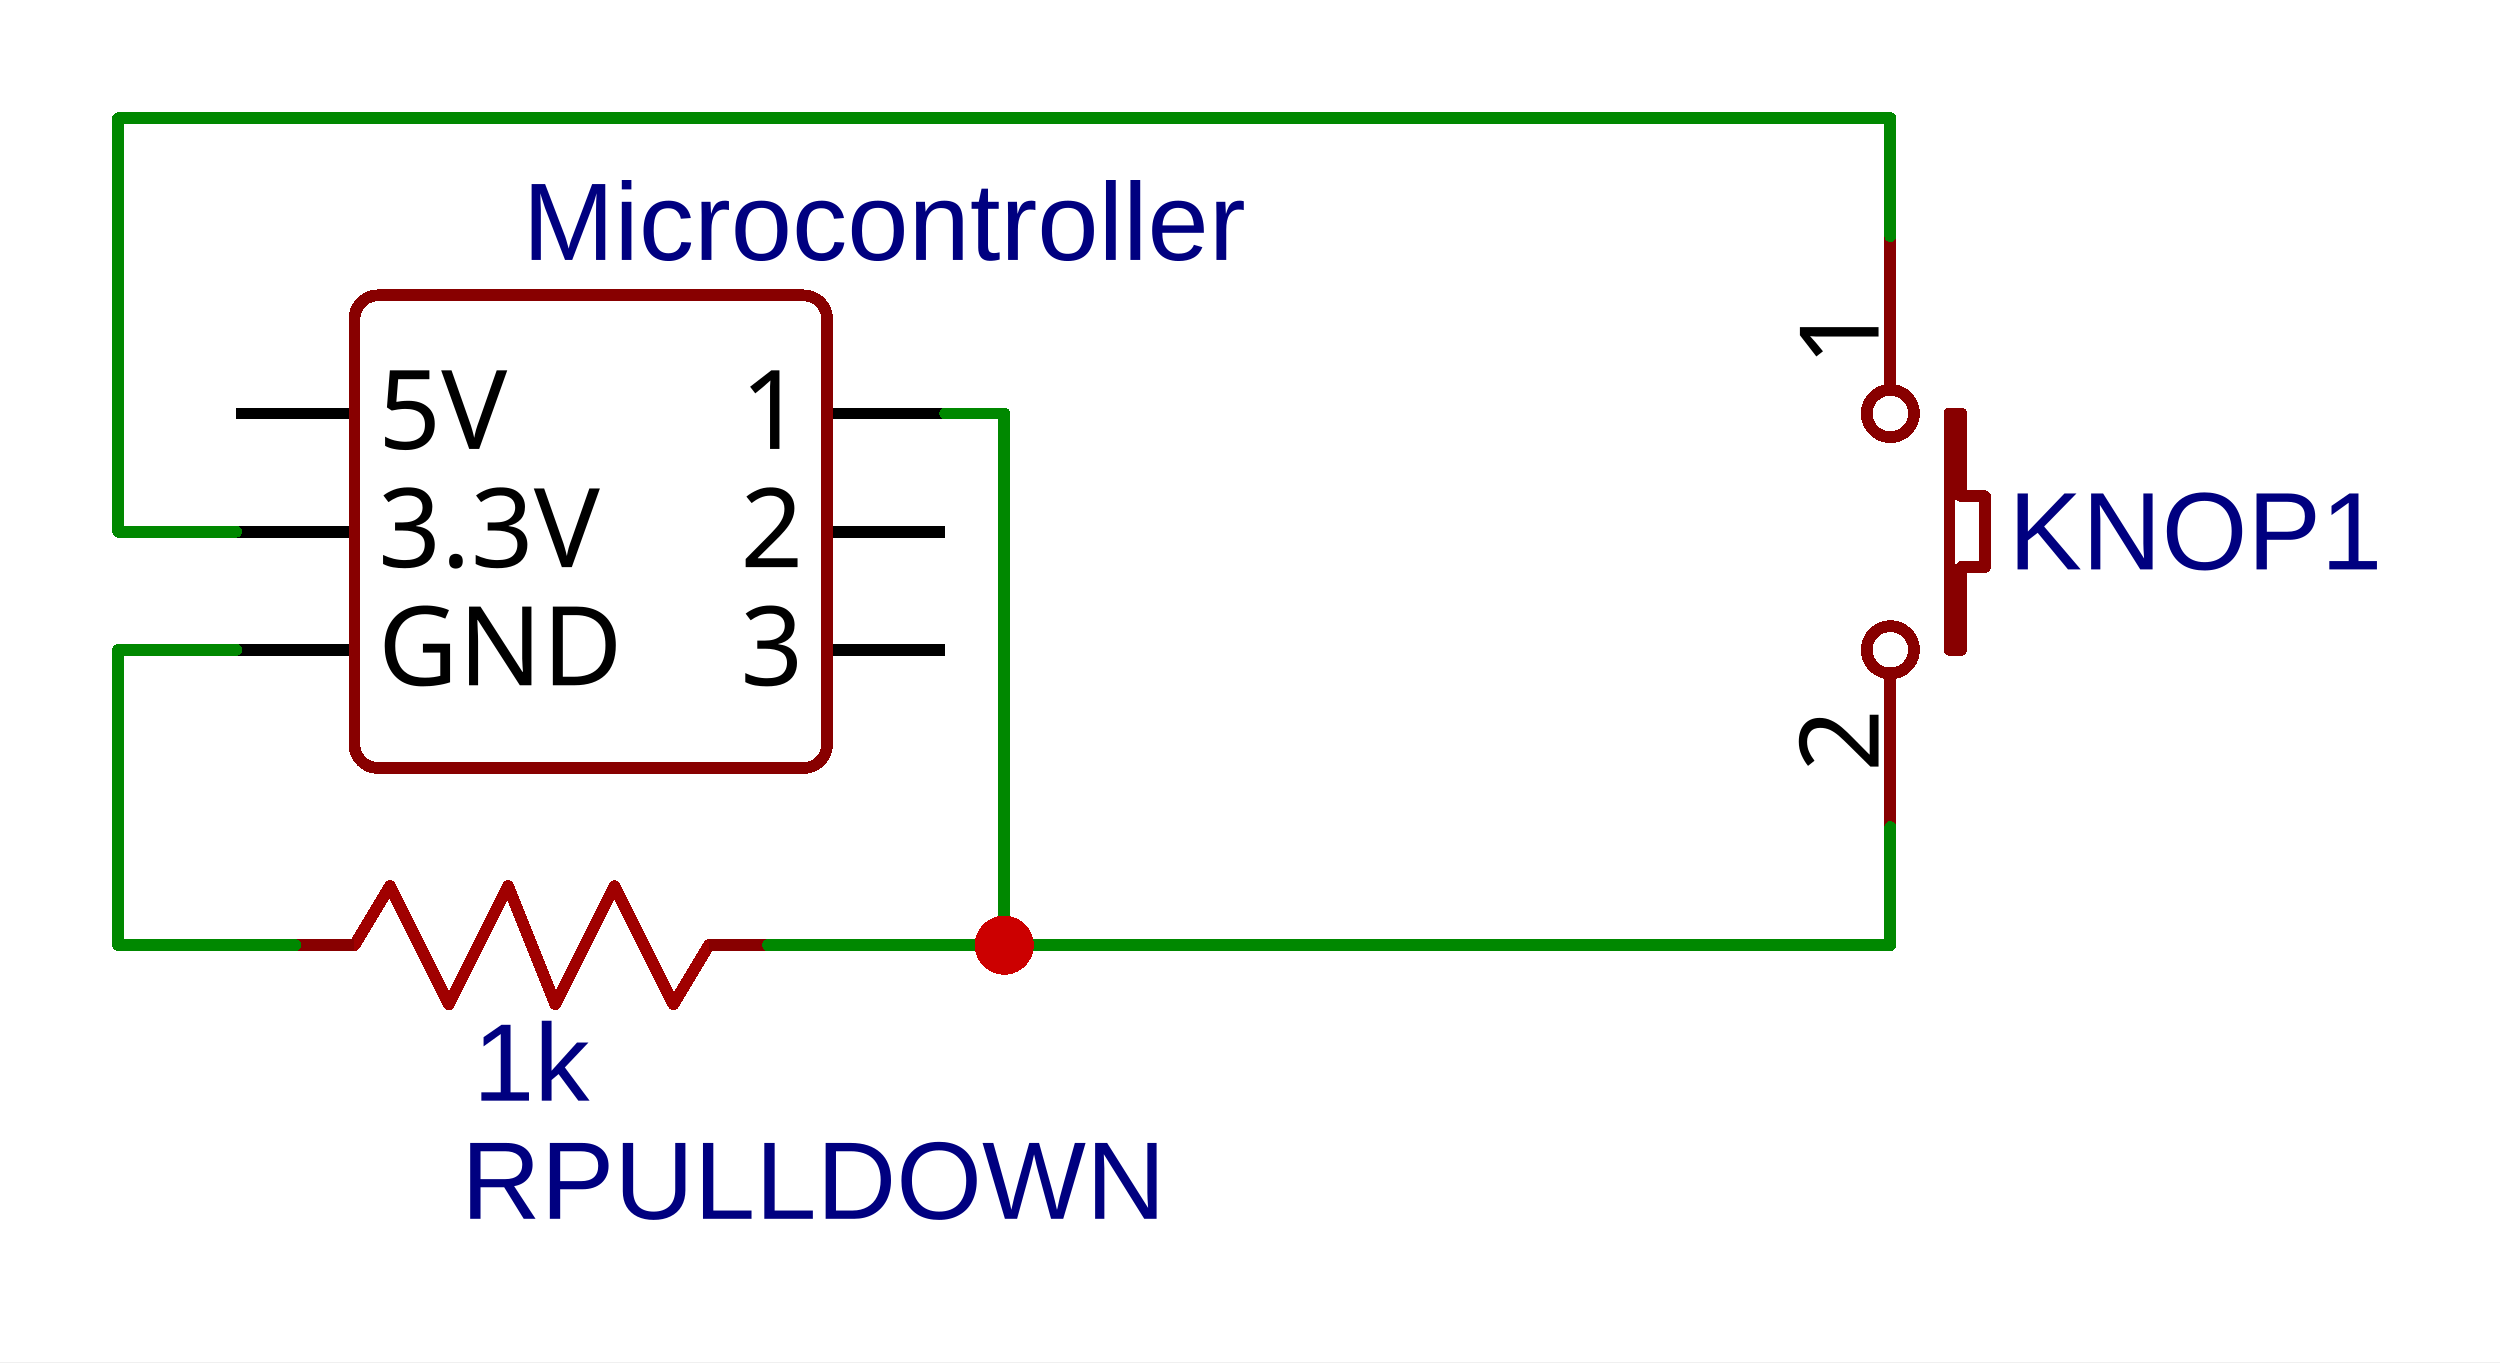
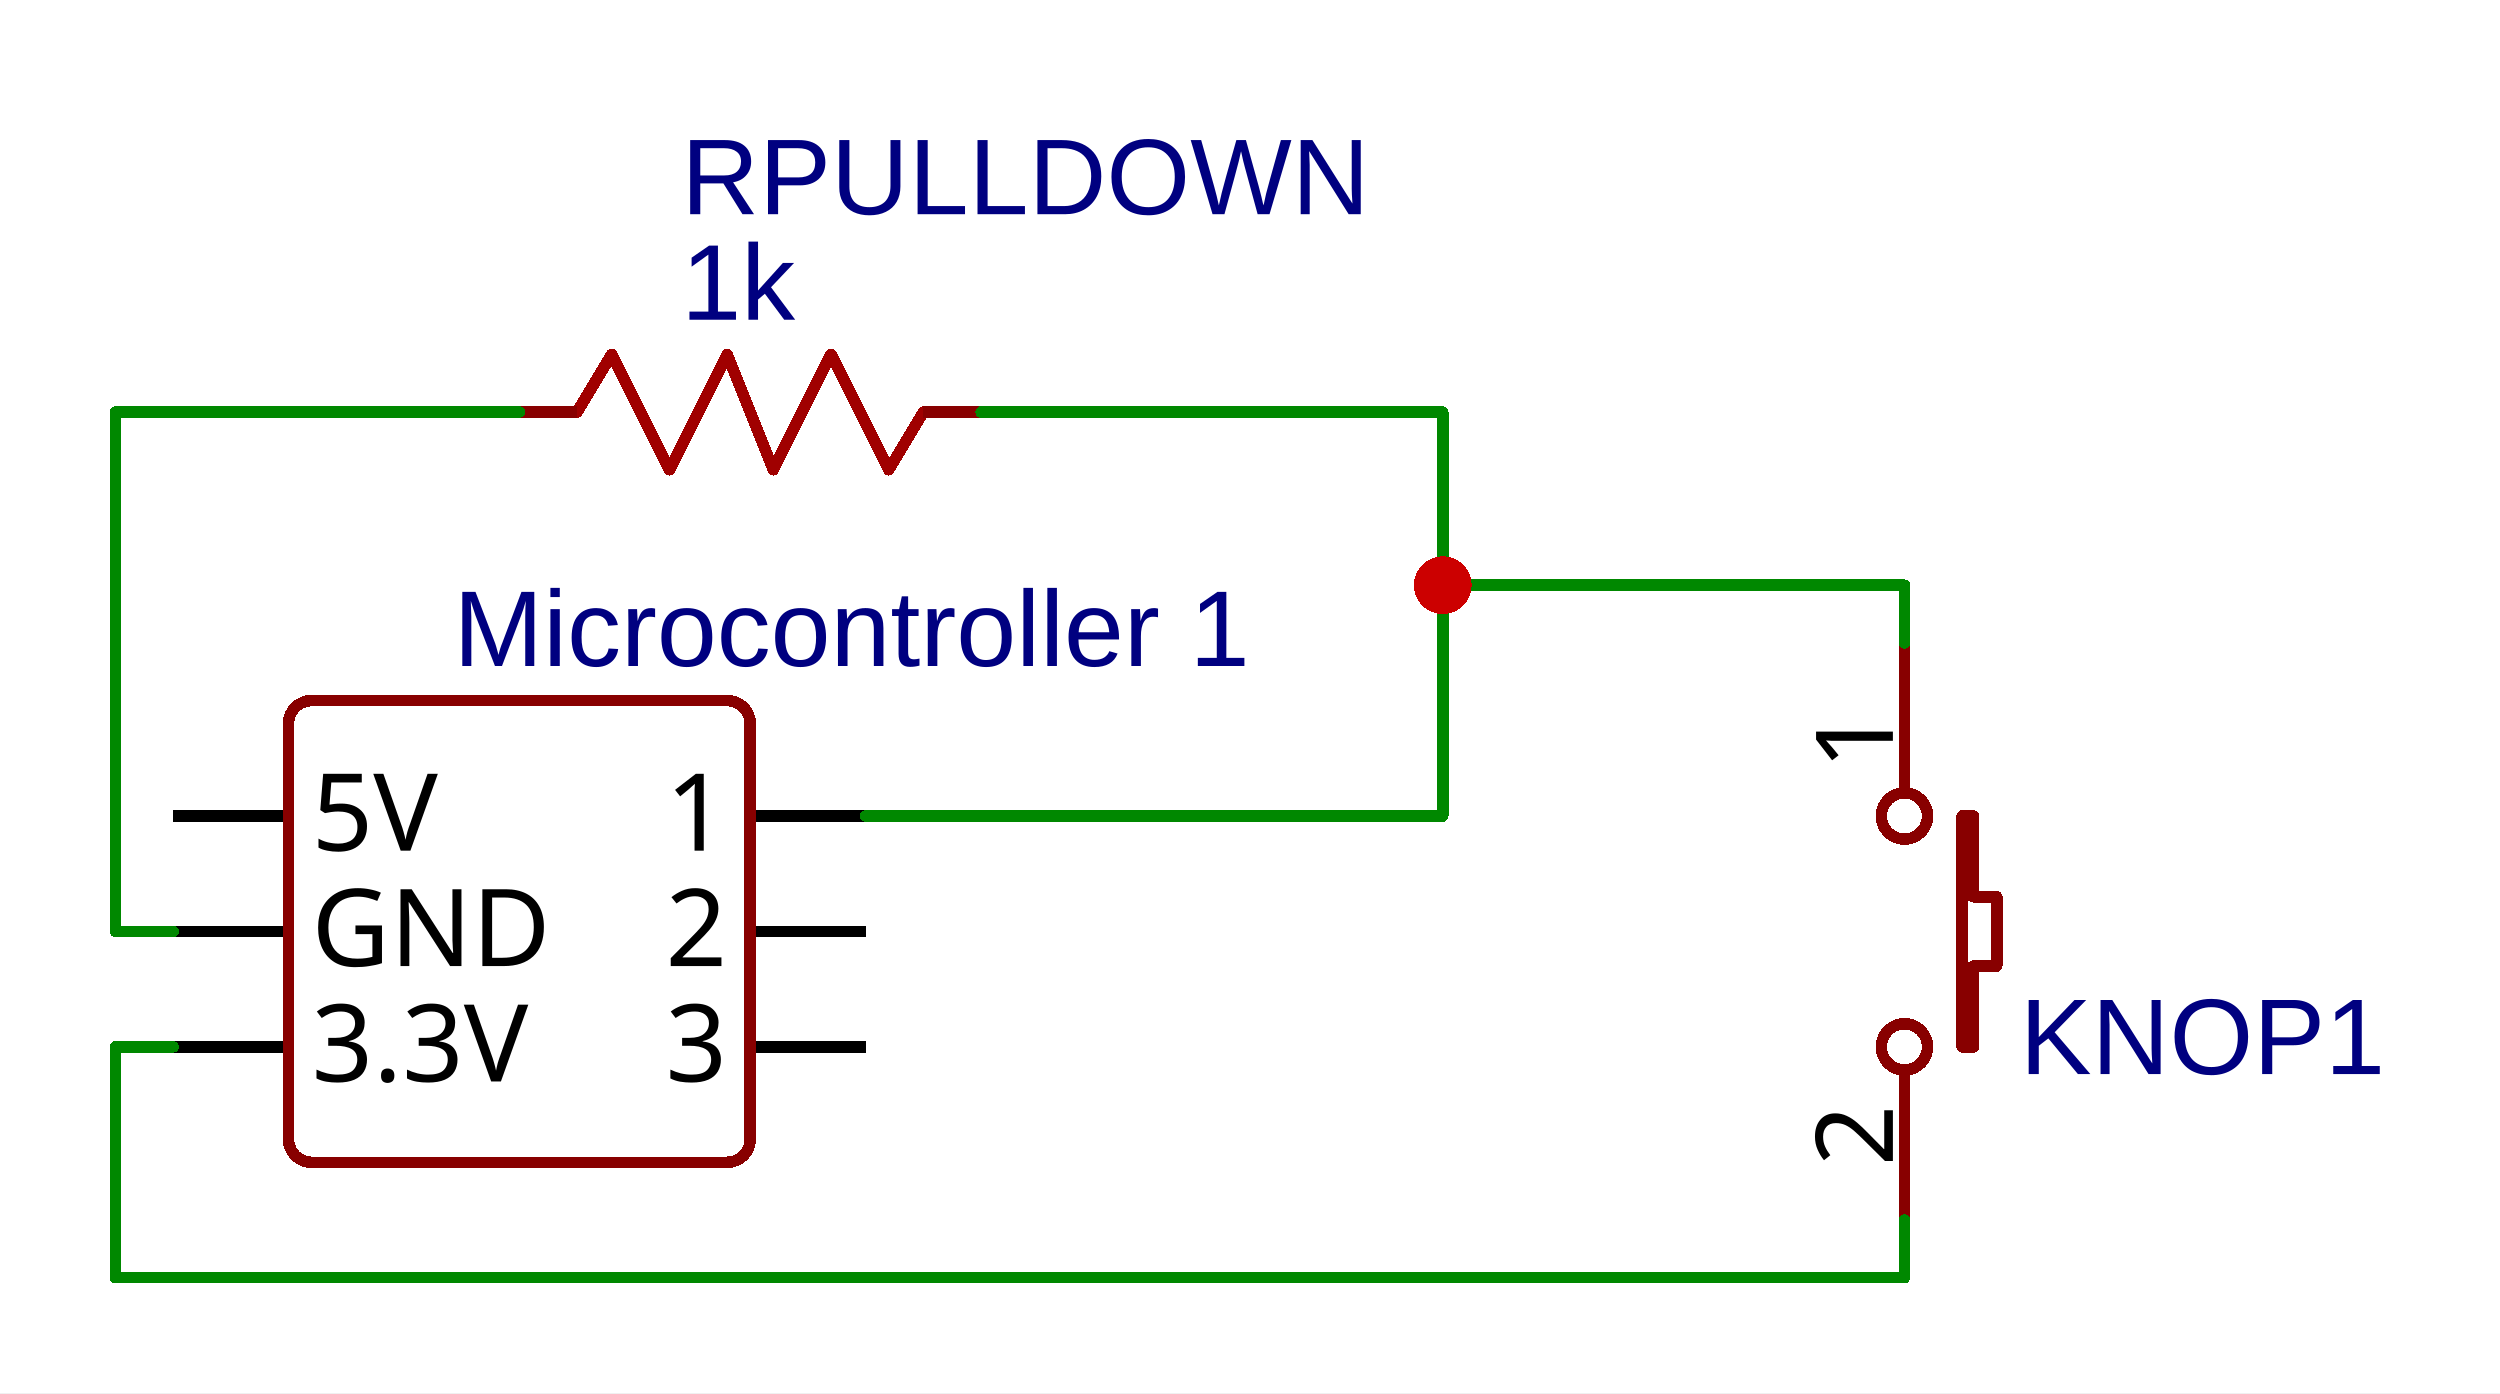
- <svg xmlns="http://www.w3.org/2000/svg" width="211.6" height="115.3" viewBox="-10 -105 211.6 115.3">
+ <svg xmlns="http://www.w3.org/2000/svg" width="216.6" height="120.7" viewBox="-5 -105.7 216.6 120.7">
  <style type="text/css">
path, polyline, polygon {stroke-linejoin:round;}
rect, circle, ellipse, polyline, line, polygon, path {shape-rendering:crispEdges;}
</style>
-   <rect x="-10" y="-105" width="211.6" height="115.3" fill="#FFFFFF" stroke="none" />
-   <g id="g1" c_spiceCmd="null" c_para="Prefix Start`1`" importFlag="0" c_portOfADImportHack="" c_transformList="">
-     <g c_origin="40,-60" c_para="package`IDC-TH_6P-P2.54_C11214`BOM_Supplier`LCSC`BOM_Manufacturer`BOOMELE`BOM_Manufacturer Part`2X3 2.54mm IDC Box`image`//image.lceda.cn/szlcsc/C11214.jpg`BOM_Supplier Part`C11214`spicePre`P`spiceSymbolName`HDR-IDC-2.54-2X3P`" c_partid="part_lib_ggea4db4c089c1a5dc4" id="ggea4db4c089c1a5dc4" locked="0" c_shapetype="group" c_etype="pinpart" puuid="847fe177175048f3817aae6b5949e649" uuid="25941d0a3007a8365e2032d4278dd8c0" convert_to_pcb="yes" datastrid="" pdatastrid="" utime="1585892801" add_into_bom="yes">
-       <g c_partid="part_annotation" id="gge230" c_shapetype="group">
-         <text c_note="note_name" x="34.23" y="-83" fill="#000080" font-family="Arial" font-size="7pt" font-weight="" font-style="" dominant-baseline="" text-anchor="start">Microcontroller</text>
+   <rect x="-5" y="-105.7" width="216.6" height="120.7" fill="#FFFFFF" stroke="none" />
+   <g id="g1" c_spiceCmd="null" c_para="Prefix Start`1" importFlag="" c_portOfADImportHack="" c_transformList="">
+     <g c_origin="40,-25" c_para="package`IDC-TH_6P-P2.54_C11214`BOM_Supplier`LCSC`BOM_Manufacturer`BOOMELE`BOM_Manufacturer Part`2X3 2.54mm IDC Box`image`//image.lceda.cn/szlcsc/C11214.jpg`BOM_Supplier Part`C11214`spicePre`P`spiceSymbolName`HDR-IDC-2.54-2X3P`" c_partid="part_lib_gge65fb43146dc01bc6" id="gge65fb43146dc01bc6" locked="0" c_shapetype="group" c_etype="pinpart" puuid="847fe177175048f3817aae6b5949e649" uuid="25941d0a3007a8365e2032d4278dd8c0" convert_to_pcb="yes" datastrid="" pdatastrid="" utime="1585892801" add_into_bom="yes">
+       <g c_partid="part_annotation" id="gge238" c_shapetype="group">
+         <text c_note="note_name" x="34.29" y="-48" fill="#000080" font-family="Arial" font-size="7pt" font-weight="" font-style="" dominant-baseline="" text-anchor="start">Microcontroller 1</text>
      </g>
-       <g c_partid="part_annotation" id="gge659" display="none" c_shapetype="group">
-         <text c_note="note_pre" x="34.29" y="-92.11" fill="#000080" font-family="Arial" font-size="7pt" font-weight="" font-style="" dominant-baseline="" text-anchor="start">P1</text>
+       <g c_partid="part_annotation" id="gge244" display="none" c_shapetype="group">
+         <text c_note="note_pre" x="34.29" y="-57.11" fill="#000080" font-family="Arial" font-size="7pt" font-weight="" font-style="" dominant-baseline="" text-anchor="start">P3</text>
      </g>
-       <g c_partid="part_pin" c_etype="pinpart" c_show="show" c_elec="0" c_spicepin="1" c_origin="10,-70" id="gge242" locked="0" c_rotation="180">
-         <text x="22" y="-67" font-family="Verdana" font-size="7pt" fill="#000000" text-anchor="start" c_pinname="5V">5V</text>
-         <text x="20" y="-71" font-family="Verdana" font-size="7pt" fill="#000000" text-anchor="end" c_pinnumber="1" display="none">1</text>
-         <circle c_pindot="true" class="pindot" cx="10" cy="-70" r="2" fill="none" stroke="none" />
-         <path d="M 10 -70 h 10" fill="none" stroke="#000000" stroke-width="1" />
-         <circle cx="17" cy="-70" r="3" stroke="#000000" fill="none" stroke-width="1" display="none" />
-         <path d="M 20 -67 L 23 -70 L 20 -73" fill="none" stroke="#000000" stroke-width="1" display="none" />
+       <g c_partid="part_pin" c_etype="pinpart" c_show="show" c_elec="0" c_spicepin="1" c_origin="10,-35" id="gge250" locked="0" c_rotation="180">
+         <text x="22" y="-32" font-family="Verdana" font-size="7pt" fill="#000000" text-anchor="start" c_pinname="5V">5V</text>
+         <text x="20" y="-36" font-family="Verdana" font-size="7pt" fill="#000000" text-anchor="end" c_pinnumber="1" display="none">1</text>
+         <circle c_pindot="true" class="pindot" cx="10" cy="-35" r="2" fill="none" stroke="none" />
+         <path d="M 10 -35 h 10" fill="none" stroke="#000000" stroke-width="1" />
+         <circle cx="17" cy="-35" r="3" stroke="#000000" fill="none" stroke-width="1" display="none" />
+         <path d="M 20 -32 L 23 -35 L 20 -38" fill="none" stroke="#000000" stroke-width="1" display="none" />
      </g>
-       <g c_partid="part_pin" c_etype="pinpart" c_show="show" c_elec="0" c_spicepin="2" c_origin="70,-70" id="gge263" locked="0" c_rotation="0">
-         <text x="58" y="-67" font-family="Verdana" font-size="7pt" fill="#000000" text-anchor="end" c_pinname="1">1</text>
-         <text x="60" y="-71" font-family="Verdana" font-size="7pt" fill="#000000" text-anchor="start" c_pinnumber="2" display="none">2</text>
-         <circle c_pindot="true" class="pindot" cx="70" cy="-70" r="2" fill="none" stroke="none" />
-         <path d="M 70 -70 h -10" fill="none" stroke="#000000" stroke-width="1" />
-         <circle cx="63" cy="-70" r="3" stroke="#000000" fill="none" stroke-width="1" display="none" />
-         <path d="M 60 -73 L 57 -70 L 60 -67" fill="none" stroke="#000000" stroke-width="1" display="none" />
+       <g c_partid="part_pin" c_etype="pinpart" c_show="show" c_elec="0" c_spicepin="2" c_origin="70,-35" id="gge271" locked="0" c_rotation="0">
+         <text x="58" y="-32" font-family="Verdana" font-size="7pt" fill="#000000" text-anchor="end" c_pinname="1">1</text>
+         <text x="60" y="-36" font-family="Verdana" font-size="7pt" fill="#000000" text-anchor="start" c_pinnumber="2" display="none">2</text>
+         <circle c_pindot="true" class="pindot" cx="70" cy="-35" r="2" fill="none" stroke="none" />
+         <path d="M 70 -35 h -10" fill="none" stroke="#000000" stroke-width="1" />
+         <circle cx="63" cy="-35" r="3" stroke="#000000" fill="none" stroke-width="1" display="none" />
+         <path d="M 60 -38 L 57 -35 L 60 -32" fill="none" stroke="#000000" stroke-width="1" display="none" />
      </g>
-       <g c_partid="part_pin" c_etype="pinpart" c_show="show" c_elec="0" c_spicepin="3" c_origin="10,-60" id="gge284" locked="0" c_rotation="180">
-         <text x="22" y="-57" font-family="Verdana" font-size="7pt" fill="#000000" text-anchor="start" c_pinname="3.3V">3.3V</text>
-         <text x="20" y="-61" font-family="Verdana" font-size="7pt" fill="#000000" text-anchor="end" c_pinnumber="3" display="none">3</text>
-         <circle c_pindot="true" class="pindot" cx="10" cy="-60" r="2" fill="none" stroke="none" />
-         <path d="M 10 -60 h 10" fill="none" stroke="#000000" stroke-width="1" />
-         <circle cx="17" cy="-60" r="3" stroke="#000000" fill="none" stroke-width="1" display="none" />
-         <path d="M 20 -57 L 23 -60 L 20 -63" fill="none" stroke="#000000" stroke-width="1" display="none" />
+       <g c_partid="part_pin" c_etype="pinpart" c_show="show" c_elec="0" c_spicepin="3" c_origin="10,-25" id="gge292" locked="0" c_rotation="180">
+         <text x="22" y="-22" font-family="Verdana" font-size="7pt" fill="#000000" text-anchor="start" c_pinname="GND">GND</text>
+         <text x="20" y="-26" font-family="Verdana" font-size="7pt" fill="#000000" text-anchor="end" c_pinnumber="3" display="none">3</text>
+         <circle c_pindot="true" class="pindot" cx="10" cy="-25" r="2" fill="none" stroke="none" />
+         <path d="M 10 -25 h 10" fill="none" stroke="#000000" stroke-width="1" />
+         <circle cx="17" cy="-25" r="3" stroke="#000000" fill="none" stroke-width="1" display="none" />
+         <path d="M 20 -22 L 23 -25 L 20 -28" fill="none" stroke="#000000" stroke-width="1" display="none" />
      </g>
-       <g c_partid="part_pin" c_etype="pinpart" c_show="show" c_elec="0" c_spicepin="4" c_origin="70,-60" id="gge305" locked="0" c_rotation="0">
-         <text x="58" y="-57" font-family="Verdana" font-size="7pt" fill="#000000" text-anchor="end" c_pinname="2">2</text>
-         <text x="60" y="-61" font-family="Verdana" font-size="7pt" fill="#000000" text-anchor="start" c_pinnumber="4" display="none">4</text>
-         <circle c_pindot="true" class="pindot" cx="70" cy="-60" r="2" fill="none" stroke="none" />
-         <path d="M 70 -60 h -10" fill="none" stroke="#000000" stroke-width="1" />
-         <circle cx="63" cy="-60" r="3" stroke="#000000" fill="none" stroke-width="1" display="none" />
-         <path d="M 60 -63 L 57 -60 L 60 -57" fill="none" stroke="#000000" stroke-width="1" display="none" />
+       <g c_partid="part_pin" c_etype="pinpart" c_show="show" c_elec="0" c_spicepin="4" c_origin="70,-25" id="gge313" locked="0" c_rotation="0">
+         <text x="58" y="-22" font-family="Verdana" font-size="7pt" fill="#000000" text-anchor="end" c_pinname="2">2</text>
+         <text x="60" y="-26" font-family="Verdana" font-size="7pt" fill="#000000" text-anchor="start" c_pinnumber="4" display="none">4</text>
+         <circle c_pindot="true" class="pindot" cx="70" cy="-25" r="2" fill="none" stroke="none" />
+         <path d="M 70 -25 h -10" fill="none" stroke="#000000" stroke-width="1" />
+         <circle cx="63" cy="-25" r="3" stroke="#000000" fill="none" stroke-width="1" display="none" />
+         <path d="M 60 -28 L 57 -25 L 60 -22" fill="none" stroke="#000000" stroke-width="1" display="none" />
      </g>
-       <g c_partid="part_pin" c_etype="pinpart" c_show="show" c_elec="0" c_spicepin="5" c_origin="10,-50" id="gge326" locked="0" c_rotation="180">
-         <text x="22" y="-47" font-family="Verdana" font-size="7pt" fill="#000000" text-anchor="start" c_pinname="GND">GND</text>
-         <text x="20" y="-51" font-family="Verdana" font-size="7pt" fill="#000000" text-anchor="end" c_pinnumber="5" display="none">5</text>
-         <circle c_pindot="true" class="pindot" cx="10" cy="-50" r="2" fill="none" stroke="none" />
-         <path d="M 10 -50 h 10" fill="none" stroke="#000000" stroke-width="1" />
-         <circle cx="17" cy="-50" r="3" stroke="#000000" fill="none" stroke-width="1" display="none" />
-         <path d="M 20 -47 L 23 -50 L 20 -53" fill="none" stroke="#000000" stroke-width="1" display="none" />
+       <g c_partid="part_pin" c_etype="pinpart" c_show="show" c_elec="0" c_spicepin="5" c_origin="10,-15" id="gge334" locked="0" c_rotation="180">
+         <text x="22" y="-12" font-family="Verdana" font-size="7pt" fill="#000000" text-anchor="start" c_pinname="3.3V">3.3V</text>
+         <text x="20" y="-16" font-family="Verdana" font-size="7pt" fill="#000000" text-anchor="end" c_pinnumber="5" display="none">5</text>
+         <circle c_pindot="true" class="pindot" cx="10" cy="-15" r="2" fill="none" stroke="none" />
+         <path d="M 10 -15 h 10" fill="none" stroke="#000000" stroke-width="1" />
+         <circle cx="17" cy="-15" r="3" stroke="#000000" fill="none" stroke-width="1" display="none" />
+         <path d="M 20 -12 L 23 -15 L 20 -18" fill="none" stroke="#000000" stroke-width="1" display="none" />
      </g>
-       <g c_partid="part_pin" c_etype="pinpart" c_show="show" c_elec="0" c_spicepin="6" c_origin="70,-50" id="gge347" locked="0" c_rotation="0">
-         <text x="58" y="-47" font-family="Verdana" font-size="7pt" fill="#000000" text-anchor="end" c_pinname="3">3</text>
-         <text x="60" y="-51" font-family="Verdana" font-size="7pt" fill="#000000" text-anchor="start" c_pinnumber="6" display="none">6</text>
-         <circle c_pindot="true" class="pindot" cx="70" cy="-50" r="2" fill="none" stroke="none" />
-         <path d="M 70 -50 h -10" fill="none" stroke="#000000" stroke-width="1" />
-         <circle cx="63" cy="-50" r="3" stroke="#000000" fill="none" stroke-width="1" display="none" />
-         <path d="M 60 -53 L 57 -50 L 60 -47" fill="none" stroke="#000000" stroke-width="1" display="none" />
+       <g c_partid="part_pin" c_etype="pinpart" c_show="show" c_elec="0" c_spicepin="6" c_origin="70,-15" id="gge355" locked="0" c_rotation="0">
+         <text x="58" y="-12" font-family="Verdana" font-size="7pt" fill="#000000" text-anchor="end" c_pinname="3">3</text>
+         <text x="60" y="-16" font-family="Verdana" font-size="7pt" fill="#000000" text-anchor="start" c_pinnumber="6" display="none">6</text>
+         <circle c_pindot="true" class="pindot" cx="70" cy="-15" r="2" fill="none" stroke="none" />
+         <path d="M 70 -15 h -10" fill="none" stroke="#000000" stroke-width="1" />
+         <circle cx="63" cy="-15" r="3" stroke="#000000" fill="none" stroke-width="1" display="none" />
+         <path d="M 60 -18 L 57 -15 L 60 -12" fill="none" stroke="#000000" stroke-width="1" display="none" />
      </g>
-       <rect id="gge368" locked="0" c_etype="" x="20" y="-80" rx="2" ry="2" width="40" height="40" stroke="#880000" stroke-width="1" fill="none" />
+       <rect id="gge376" locked="0" c_etype="" x="20" y="-45" rx="2" ry="2" width="40" height="40" stroke="#880000" stroke-width="1" fill="none" />
    </g>
-     <g c_origin="150,-60" c_para="package`KEY-SMD_2P-L6.2-W3.6-LS8.0`BOM_Supplier Part`C118141`BOM_Supplier`LCSC`BOM_Manufacturer Part`K2-1107ST-A4SW-06`Contributor`LCEDA_Lib`制造商`韩国韩荣`spicePre`K`spiceSymbolName`K2-3.6×6.1_SMD`" c_partid="part_lib_gge6d5fc863f953e0fe" id="gge6d5fc863f953e0fe" locked="0" c_shapetype="group" c_etype="pinpart" puuid="daacbe2eec304950b61eef2efe596556" uuid="5c1036b53a4146e4841df4ed0a9de8f0" convert_to_pcb="yes" datastrid="" pdatastrid="" utime="1586866326" add_into_bom="yes" c_rotation="270">
-       <g c_partid="part_annotation" id="gge656" display="none" c_shapetype="group">
-         <text c_note="note_name" x="160" y="-47.7" fill="#000080" font-family="Arial" font-size="7pt" font-weight="" font-style="" dominant-baseline="" text-anchor="start">_</text>
+     <g c_origin="160,-25" c_para="package`KEY-SMD_2P-L6.2-W3.6-LS8.0`BOM_Supplier Part`C118141`BOM_Supplier`LCSC`BOM_Manufacturer Part`K2-1107ST-A4SW-06`Contributor`LCEDA_Lib`制造商`韩国韩荣`spicePre`K`spiceSymbolName`K2-3.6×6.1_SMD`" c_partid="part_lib_gge187d81dfdb1361bf" id="gge187d81dfdb1361bf" locked="0" c_shapetype="group" c_etype="pinpart" puuid="daacbe2eec304950b61eef2efe596556" uuid="5c1036b53a4146e4841df4ed0a9de8f0" convert_to_pcb="yes" datastrid="" pdatastrid="" utime="1586866326" add_into_bom="yes" c_rotation="270">
+       <g c_partid="part_annotation" id="gge964" c_shapetype="group">
+         <text c_note="note_name" x="170" y="-12.64" fill="#000080" font-family="Arial" font-size="7pt" font-weight="" font-style="" dominant-baseline="" text-anchor="start">KNOP1</text>
      </g>
-       <g c_partid="part_annotation" id="gge524" c_shapetype="group">
-         <text c_note="note_pre" x="160" y="-56.81" fill="#000080" font-family="Arial" font-size="7pt" font-weight="" font-style="" dominant-baseline="" text-anchor="start">KNOP1</text>
+       <g c_partid="part_annotation" id="gge1096" display="none" c_shapetype="group">
+         <text c_note="note_pre" x="170" y="-21.79" fill="#000080" font-family="Arial" font-size="7pt" font-weight="" font-style="" dominant-baseline="" text-anchor="start">KEY1</text>
      </g>
-       <ellipse cx="150" cy="-50" rx="2" ry="2" id="gge530" locked="0" stroke="#880000" stroke-width="1" fill="none" />
-       <ellipse cx="150" cy="-70" rx="2" ry="2" id="gge533" locked="0" stroke="#880000" stroke-width="1" fill="none" />
-       <g c_partid="part_pin" c_etype="pinpart" c_show="show" c_elec="0" c_spicepin="1" c_origin="150,-85" id="gge536" locked="0" c_rotation="90">
-         <text x="153" y="-70" font-family="Verdana" font-size="7pt" fill="#000000" text-anchor="end" c_pinname="1" display="none" transform="rotate(270,153,-70)">1</text>
-         <text x="149" y="-74" font-family="Verdana" font-size="7pt" fill="#000000" text-anchor="start" c_pinnumber="1" transform="rotate(270,149,-74)">1</text>
-         <circle c_pindot="true" class="pindot" cx="150" cy="-85" r="2" fill="none" stroke="none" />
-         <path d="M 150 -85 v 13" fill="none" stroke="#880000" stroke-width="1" />
-         <circle cx="150" cy="-75" r="3" stroke="#880000" fill="none" stroke-width="1" display="none" />
-         <path d="M 147 -72 L 150 -69 L 153 -72" fill="none" stroke="#880000" stroke-width="1" display="none" />
+       <ellipse cx="160" cy="-15" rx="2" ry="2" id="gge976" locked="0" stroke="#880000" stroke-width="1" fill="none" />
+       <ellipse cx="160" cy="-35" rx="2" ry="2" id="gge979" locked="0" stroke="#880000" stroke-width="1" fill="none" />
+       <g c_partid="part_pin" c_etype="pinpart" c_show="show" c_elec="0" c_spicepin="1" c_origin="160,-50" id="gge982" locked="0" c_rotation="90">
+         <text x="163" y="-35" font-family="Verdana" font-size="7pt" fill="#000000" text-anchor="end" c_pinname="1" display="none" transform="rotate(270,163,-35)">1</text>
+         <text x="159" y="-39" font-family="Verdana" font-size="7pt" fill="#000000" text-anchor="start" c_pinnumber="1" transform="rotate(270,159,-39)">1</text>
+         <circle c_pindot="true" class="pindot" cx="160" cy="-50" r="2" fill="none" stroke="none" />
+         <path d="M 160 -50 v 13" fill="none" stroke="#880000" stroke-width="1" />
+         <circle cx="160" cy="-40" r="3" stroke="#880000" fill="none" stroke-width="1" display="none" />
+         <path d="M 157 -37 L 160 -34 L 163 -37" fill="none" stroke="#880000" stroke-width="1" display="none" />
      </g>
-       <g c_partid="part_pin" c_etype="pinpart" c_show="show" c_elec="0" c_spicepin="2" c_origin="150,-35" id="gge557" locked="0" c_rotation="270">
-         <text x="153" y="-50" font-family="Verdana" font-size="7pt" fill="#000000" text-anchor="start" c_pinname="2" display="none" transform="rotate(270,153,-50)">2</text>
-         <text x="149" y="-45" font-family="Verdana" font-size="7pt" fill="#000000" text-anchor="end" c_pinnumber="2" transform="rotate(270,149,-45)">2</text>
-         <circle c_pindot="true" class="pindot" cx="150" cy="-35" r="2" fill="none" stroke="none" />
-         <path d="M 150 -35 v -13" fill="none" stroke="#880000" stroke-width="1" />
-         <circle cx="150" cy="-45" r="3" stroke="#880000" fill="none" stroke-width="1" display="none" />
-         <path d="M 153 -48 L 150 -51 L 147 -48" fill="none" stroke="#880000" stroke-width="1" display="none" />
+       <g c_partid="part_pin" c_etype="pinpart" c_show="show" c_elec="0" c_spicepin="2" c_origin="160,0" id="gge1003" locked="0" c_rotation="270">
+         <text x="163" y="-15" font-family="Verdana" font-size="7pt" fill="#000000" text-anchor="start" c_pinname="2" display="none" transform="rotate(270,163,-15)">2</text>
+         <text x="159" y="-10" font-family="Verdana" font-size="7pt" fill="#000000" text-anchor="end" c_pinnumber="2" transform="rotate(270,159,-10)">2</text>
+         <circle c_pindot="true" class="pindot" cx="160" cy="0" r="2" fill="none" stroke="none" />
+         <path d="M 160 0 v -13" fill="none" stroke="#880000" stroke-width="1" />
+         <circle cx="160" cy="-10" r="3" stroke="#880000" fill="none" stroke-width="1" display="none" />
+         <path d="M 163 -13 L 160 -16 L 157 -13" fill="none" stroke="#880000" stroke-width="1" display="none" />
      </g>
-       <polyline points="155 -70 155 -50 156 -50 156 -57 158 -57 158 -63 156 -63 156 -70 155 -70" stroke="#880000" id="gge578" locked="0" stroke-width="1" fill="none" stroke-linecap="round" />
+       <polyline points="165 -35 165 -15 166 -15 166 -22 168 -22 168 -28 166 -28 166 -35 165 -35" stroke="#880000" id="gge1024" locked="0" stroke-width="1" fill="none" stroke-linecap="round" />
    </g>
-     <polyline c_etype="wire" c_shapetype="line" points="10 -60 0 -60 0 -95 150 -95 150 -85" stroke="#008800" id="gge717" locked="0" stroke-width="1" fill="none" stroke-linecap="round" />
-     <polyline c_etype="wire" c_shapetype="line" points="70 -70 75 -70 75 -25 150 -25 150 -35" stroke="#008800" id="gge726" locked="0" stroke-width="1" fill="none" stroke-linecap="round" />
-     <g c_origin="35,-25" c_para="package`R0603`nameAlias`Value(Ω)`BOM_Supplier Part``BOM_Supplier``Contributor`LCEDA_Lib`spicePre`R`spiceSymbolName`R_0603_US`BOM_Manufacturer Part``" c_partid="part_lib_gge9c5db0f090f6838e" id="gge9c5db0f090f6838e" locked="0" c_shapetype="group" c_etype="pinpart" puuid="398691f1f785460098bbe5ee6590333c" uuid="b0248eb51e084227889f2cb84eab79c4" convert_to_pcb="yes" datastrid="" pdatastrid="" utime="1586861892" add_into_bom="yes">
-       <g c_partid="part_annotation" id="gge733" c_shapetype="group">
-         <text c_note="note_name" x="30.04" y="-11.84" fill="#000080" font-family="Arial" font-size="7pt" font-weight="" font-style="" dominant-baseline="" text-anchor="start">1k</text>
+     <polyline c_etype="wire" c_shapetype="line" points="70 -35 120 -35 120 -55 160 -55 160 -50" stroke="#008800" id="gge1099" locked="0" stroke-width="1" fill="none" stroke-linecap="round" />
+     <polyline c_etype="wire" c_shapetype="line" points="10 -15 5 -15 5 5 160 5 160 0" stroke="#008800" id="gge1102" locked="0" stroke-width="1" fill="none" stroke-linecap="round" />
+     <g c_origin="60,-70" c_para="package`R0603`nameAlias`Value(Ω)`BOM_Supplier Part``BOM_Supplier``Contributor`LCEDA_Lib`spicePre`R`spiceSymbolName`R_0603_US`BOM_Manufacturer Part``" c_partid="part_lib_gge4a071627b8fdeddd" id="gge4a071627b8fdeddd" locked="0" c_shapetype="group" c_etype="pinpart" puuid="398691f1f785460098bbe5ee6590333c" uuid="b0248eb51e084227889f2cb84eab79c4" convert_to_pcb="yes" datastrid="" pdatastrid="" utime="1586861892" add_into_bom="yes">
+       <g c_partid="part_annotation" id="gge1112" c_shapetype="group">
+         <text c_note="note_name" x="54.03" y="-78" fill="#000080" font-family="Arial" font-size="7pt" font-weight="" font-style="" dominant-baseline="" text-anchor="start">1k</text>
      </g>
-       <g c_partid="part_annotation" id="gge739" c_shapetype="group">
-         <text c_note="note_pre" x="29.03" y="-1.84" fill="#000080" font-family="Arial" font-size="7pt" font-weight="" font-style="" dominant-baseline="" text-anchor="start">RPULLDOWN</text>
+       <g c_partid="part_annotation" id="gge1118" c_shapetype="group">
+         <text c_note="note_pre" x="54.03" y="-87.14" fill="#000080" font-family="Arial" font-size="7pt" font-weight="" font-style="" dominant-baseline="" text-anchor="start">RPULLDOWN</text>
      </g>
-       <polyline points="50 -25 47 -20" stroke="#A00000" id="gge745" locked="0" stroke-width="1" fill="none" stroke-linecap="round" />
-       <polyline points="42 -30 37 -20" stroke="#A00000" id="gge748" locked="0" stroke-width="1" fill="none" stroke-linecap="round" />
-       <polyline points="47 -20 42 -30" stroke="#A00000" id="gge751" locked="0" stroke-width="1" fill="none" stroke-linecap="round" />
-       <g c_partid="part_pin" c_etype="pinpart" c_show="show" c_elec="0" c_spicepin="2" c_origin="55,-25" id="gge754" locked="0" c_rotation="0">
-         <text x="46" y="-25" font-family="Verdana" font-size="7pt" fill="#800" text-anchor="end" c_pinname="2" display="none">2</text>
-         <text x="54" y="-29" font-family="Verdana" font-size="7pt" fill="#800" text-anchor="start" c_pinnumber="2" display="none">2</text>
-         <circle c_pindot="true" class="pindot" cx="55" cy="-25" r="2" fill="none" stroke="none" />
-         <path d="M 55 -25 h -5" fill="none" stroke="#800" stroke-width="1" />
-         <circle cx="53" cy="-25" r="3" stroke="#800" fill="none" stroke-width="1" display="none" />
-         <path d="M 50 -28 L 47 -25 L 50 -22" fill="none" stroke="#800" stroke-width="1" display="none" />
+       <polyline points="75 -70 72 -65" stroke="#A00000" id="gge1124" locked="0" stroke-width="1" fill="none" stroke-linecap="round" />
+       <polyline points="67 -75 62 -65" stroke="#A00000" id="gge1127" locked="0" stroke-width="1" fill="none" stroke-linecap="round" />
+       <polyline points="72 -65 67 -75" stroke="#A00000" id="gge1130" locked="0" stroke-width="1" fill="none" stroke-linecap="round" />
+       <g c_partid="part_pin" c_etype="pinpart" c_show="show" c_elec="0" c_spicepin="2" c_origin="80,-70" id="gge1133" locked="0" c_rotation="0">
+         <text x="71" y="-70" font-family="Verdana" font-size="7pt" fill="#800" text-anchor="end" c_pinname="2" display="none">2</text>
+         <text x="79" y="-74" font-family="Verdana" font-size="7pt" fill="#800" text-anchor="start" c_pinnumber="2" display="none">2</text>
+         <circle c_pindot="true" class="pindot" cx="80" cy="-70" r="2" fill="none" stroke="none" />
+         <path d="M 80 -70 h -5" fill="none" stroke="#800" stroke-width="1" />
+         <circle cx="78" cy="-70" r="3" stroke="#800" fill="none" stroke-width="1" display="none" />
+         <path d="M 75 -73 L 72 -70 L 75 -67" fill="none" stroke="#800" stroke-width="1" display="none" />
      </g>
-       <polyline points="28 -20 23 -30" stroke="#A00000" id="gge775" locked="0" stroke-width="1" fill="none" stroke-linecap="round" />
-       <polyline points="37 -20 33 -30" stroke="#A00000" id="gge778" locked="0" stroke-width="1" fill="none" stroke-linecap="round" />
-       <polyline points="33 -30 28 -20" stroke="#A00000" id="gge781" locked="0" stroke-width="1" fill="none" stroke-linecap="round" />
-       <polyline points="23 -30 20 -25" stroke="#A00000" id="gge784" locked="0" stroke-width="1" fill="none" stroke-linecap="round" />
-       <g c_partid="part_pin" c_etype="pinpart" c_show="show" c_elec="0" c_spicepin="1" c_origin="15,-25" id="gge787" locked="0" c_rotation="180">
-         <text x="24" y="-25" font-family="Verdana" font-size="7pt" fill="#800" text-anchor="start" c_pinname="1" display="none">1</text>
-         <text x="16" y="-29" font-family="Verdana" font-size="7pt" fill="#800" text-anchor="end" c_pinnumber="1" display="none">1</text>
-         <circle c_pindot="true" class="pindot" cx="15" cy="-25" r="2" fill="none" stroke="none" />
-         <path d="M 15 -25 h 5" fill="none" stroke="#800" stroke-width="1" />
-         <circle cx="17" cy="-25" r="3" stroke="#800" fill="none" stroke-width="1" display="none" />
-         <path d="M 20 -22 L 23 -25 L 20 -28" fill="none" stroke="#800" stroke-width="1" display="none" />
+       <polyline points="53 -65 48 -75" stroke="#A00000" id="gge1154" locked="0" stroke-width="1" fill="none" stroke-linecap="round" />
+       <polyline points="62 -65 58 -75" stroke="#A00000" id="gge1157" locked="0" stroke-width="1" fill="none" stroke-linecap="round" />
+       <polyline points="58 -75 53 -65" stroke="#A00000" id="gge1160" locked="0" stroke-width="1" fill="none" stroke-linecap="round" />
+       <polyline points="48 -75 45 -70" stroke="#A00000" id="gge1163" locked="0" stroke-width="1" fill="none" stroke-linecap="round" />
+       <g c_partid="part_pin" c_etype="pinpart" c_show="show" c_elec="0" c_spicepin="1" c_origin="40,-70" id="gge1166" locked="0" c_rotation="180">
+         <text x="49" y="-70" font-family="Verdana" font-size="7pt" fill="#800" text-anchor="start" c_pinname="1" display="none">1</text>
+         <text x="41" y="-74" font-family="Verdana" font-size="7pt" fill="#800" text-anchor="end" c_pinnumber="1" display="none">1</text>
+         <circle c_pindot="true" class="pindot" cx="40" cy="-70" r="2" fill="none" stroke="none" />
+         <path d="M 40 -70 h 5" fill="none" stroke="#800" stroke-width="1" />
+         <circle cx="42" cy="-70" r="3" stroke="#800" fill="none" stroke-width="1" display="none" />
+         <path d="M 45 -67 L 48 -70 L 45 -73" fill="none" stroke="#800" stroke-width="1" display="none" />
      </g>
    </g>
-     <polyline c_etype="wire" c_shapetype="line" points="10 -50 0 -50 0 -25 15 -25" stroke="#008800" id="gge813" locked="0" stroke-width="1" fill="none" stroke-linecap="round" />
-     <polyline c_etype="wire" c_shapetype="line" points="55 -25 75 -25" stroke="#008800" id="gge816" locked="0" stroke-width="1" fill="none" stroke-linecap="round" />
-     <g c_partid="part_junction" c_etype="pinpart" c_origin="75,-25" id="gge730" locked="0" c_shapetype="group">
-       <circle c_pindot="true" class="pindot" cx="75" cy="-25" r="2" fill="none" stroke="none" />
-       <circle cx="75" cy="-25" r="2.5" fill="#CC0000" stroke-width="1" />
+     <polyline c_etype="wire" c_shapetype="line" points="10 -25 5 -25 5 -70 40 -70" stroke="#008800" id="gge1192" locked="0" stroke-width="1" fill="none" stroke-linecap="round" />
+     <polyline c_etype="wire" c_shapetype="line" points="80 -70 120 -70 120 -55" stroke="#008800" id="gge1195" locked="0" stroke-width="1" fill="none" stroke-linecap="round" />
+     <g c_partid="part_junction" c_etype="pinpart" c_origin="120,-55" id="gge1109" locked="0" c_shapetype="group">
+       <circle c_pindot="true" class="pindot" cx="120" cy="-55" r="2" fill="none" stroke="none" />
+       <circle cx="120" cy="-55" r="2.5" fill="#CC0000" stroke-width="1" />
    </g>
  </g>
</svg>
